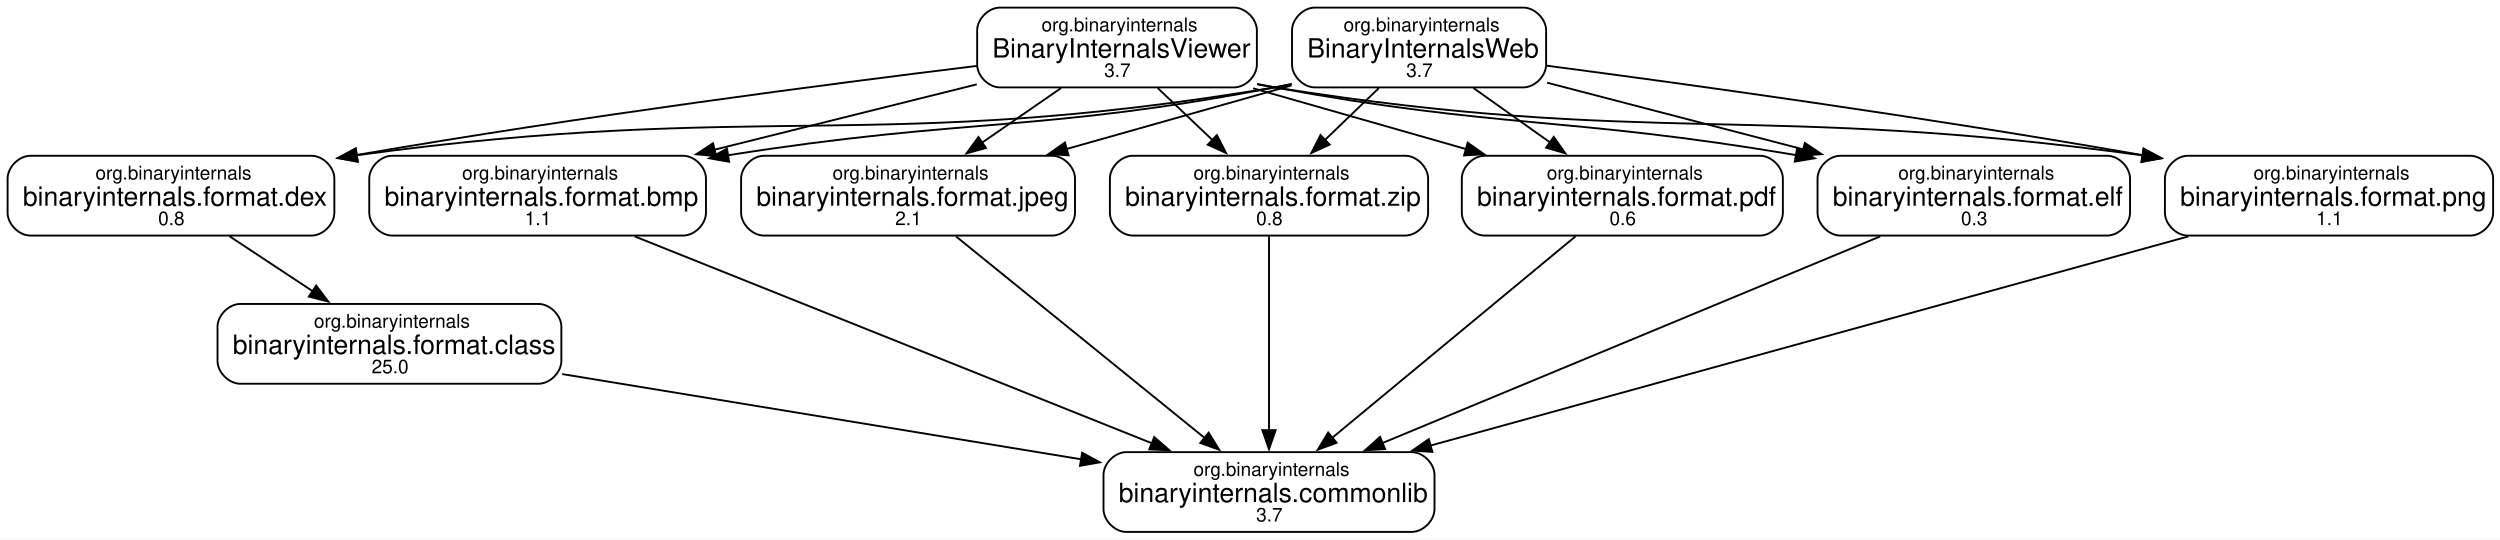
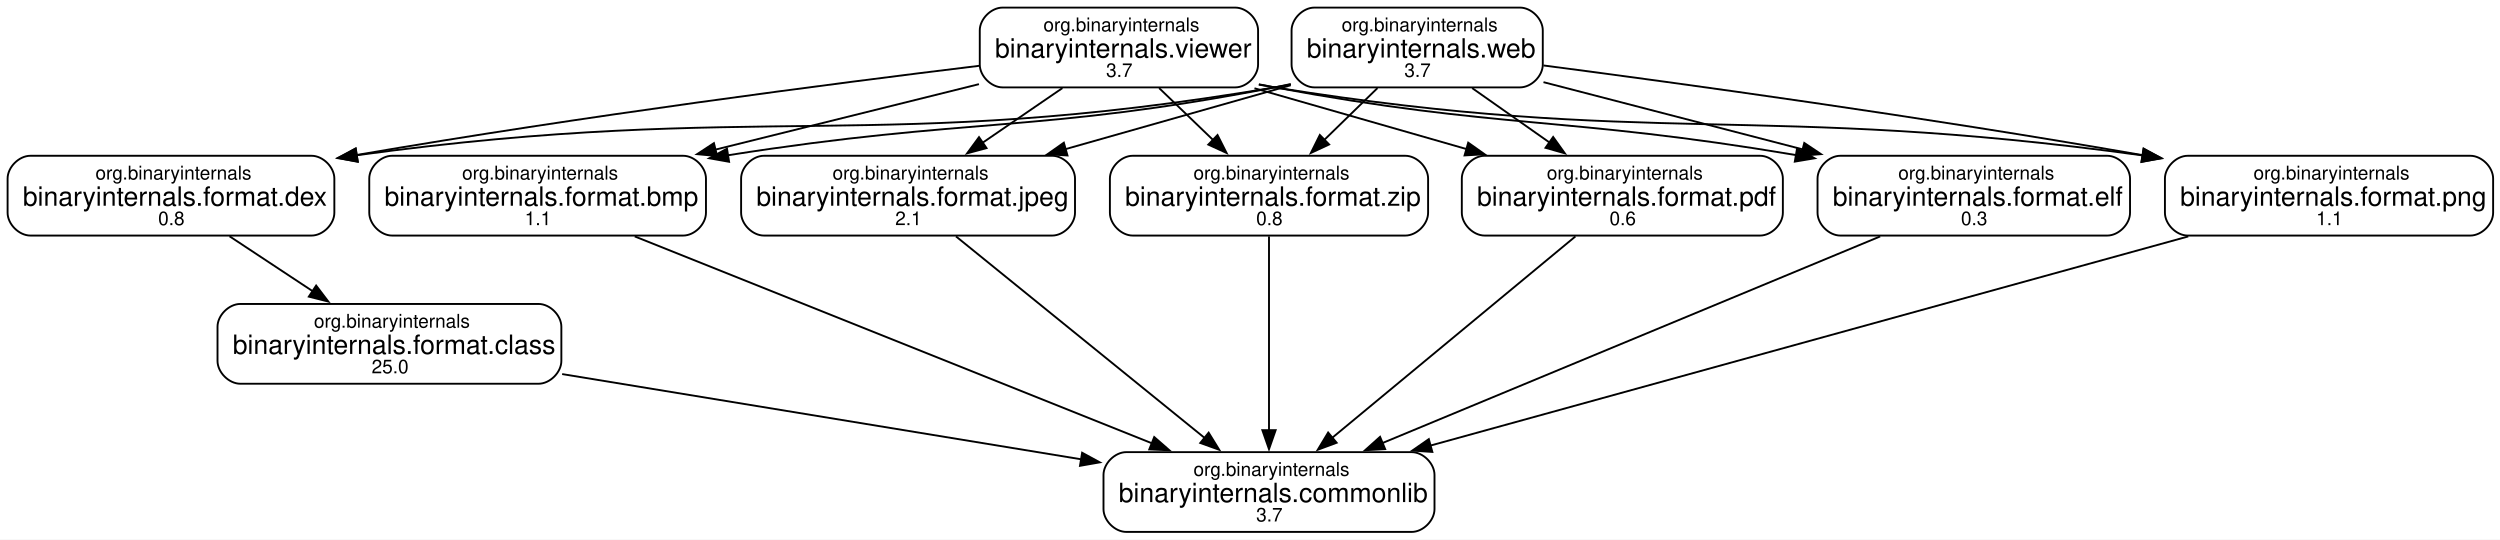
<svg xmlns="http://www.w3.org/2000/svg" width="1316pt" height="284pt" viewBox="0.00 0.00 1316.00 284.00">
  <g id="graph0" class="graph" transform="scale(1 1) rotate(0) translate(4 280)">
    <polygon fill="white" stroke="none" points="-4,4 -4,-280 1312.38,-280 1312.38,4 -4,4" />
    <g id="node1" class="node">
      <path fill="none" stroke="black" d="M279.5,-120C279.5,-120 122.5,-120 122.5,-120 116.5,-120 110.5,-114 110.5,-108 110.5,-108 110.5,-90 110.5,-90 110.5,-84 116.5,-78 122.5,-78 122.5,-78 279.5,-78 279.5,-78 285.5,-78 291.5,-84 291.5,-90 291.5,-90 291.5,-108 291.5,-108 291.5,-114 285.5,-120 279.5,-120" />
      <text xml:space="preserve" text-anchor="start" x="161.25" y="-107.5" font-family="Helvetica,sans-Serif" font-size="10.00">org.binaryinternals</text>
      <text xml:space="preserve" text-anchor="start" x="118.5" y="-93.7" font-family="Helvetica,sans-Serif" font-size="14.00">binaryinternals.format.class</text>
      <text xml:space="preserve" text-anchor="start" x="191.62" y="-83.5" font-family="Helvetica,sans-Serif" font-size="10.00">25.0</text>
    </g>
    <g id="node2" class="node">
      <path fill="none" stroke="black" d="M739.12,-42C739.12,-42 588.88,-42 588.88,-42 582.88,-42 576.88,-36 576.88,-30 576.88,-30 576.88,-12 576.88,-12 576.88,-6 582.88,0 588.88,0 588.88,0 739.12,0 739.12,0 745.12,0 751.12,-6 751.12,-12 751.12,-12 751.12,-30 751.12,-30 751.12,-36 745.12,-42 739.12,-42" />
      <text xml:space="preserve" text-anchor="start" x="624.25" y="-29.5" font-family="Helvetica,sans-Serif" font-size="10.00">org.binaryinternals</text>
      <text xml:space="preserve" text-anchor="start" x="584.88" y="-15.7" font-family="Helvetica,sans-Serif" font-size="14.00">binaryinternals.commonlib</text>
      <text xml:space="preserve" text-anchor="start" x="657.25" y="-5.5" font-family="Helvetica,sans-Serif" font-size="10.00">3.7</text>
    </g>
    <g id="edge1" class="edge">
      <path fill="none" stroke="black" d="M291.92,-83.08C370.65,-70.15 484.29,-51.5 565.23,-38.21" />
      <polygon fill="black" stroke="black" points="565.63,-41.69 574.93,-36.62 564.5,-34.79 565.63,-41.69" />
    </g>
    <g id="node3" class="node">
      <path fill="none" stroke="black" d="M355.62,-198C355.62,-198 202.38,-198 202.38,-198 196.38,-198 190.38,-192 190.38,-186 190.38,-186 190.38,-168 190.38,-168 190.38,-162 196.38,-156 202.38,-156 202.38,-156 355.62,-156 355.62,-156 361.62,-156 367.62,-162 367.62,-168 367.62,-168 367.62,-186 367.62,-186 367.62,-192 361.62,-198 355.62,-198" />
      <text xml:space="preserve" text-anchor="start" x="239.25" y="-185.5" font-family="Helvetica,sans-Serif" font-size="10.00">org.binaryinternals</text>
      <text xml:space="preserve" text-anchor="start" x="198.38" y="-171.7" font-family="Helvetica,sans-Serif" font-size="14.00">binaryinternals.format.bmp</text>
      <text xml:space="preserve" text-anchor="start" x="272.25" y="-161.5" font-family="Helvetica,sans-Serif" font-size="10.00">1.1</text>
    </g>
    <g id="edge2" class="edge">
      <path fill="none" stroke="black" d="M330.13,-155.55C400.55,-127.38 527.24,-76.7 602.68,-46.53" />
      <polygon fill="black" stroke="black" points="603.58,-49.94 611.57,-42.97 600.98,-43.44 603.58,-49.94" />
    </g>
    <g id="node4" class="node">
      <path fill="none" stroke="black" d="M549.88,-198C549.88,-198 398.12,-198 398.12,-198 392.12,-198 386.12,-192 386.12,-186 386.12,-186 386.12,-168 386.12,-168 386.12,-162 392.12,-156 398.12,-156 398.12,-156 549.88,-156 549.88,-156 555.88,-156 561.88,-162 561.88,-168 561.88,-168 561.88,-186 561.88,-186 561.88,-192 555.88,-198 549.88,-198" />
      <text xml:space="preserve" text-anchor="start" x="434.25" y="-185.5" font-family="Helvetica,sans-Serif" font-size="10.00">org.binaryinternals</text>
      <text xml:space="preserve" text-anchor="start" x="394.12" y="-171.7" font-family="Helvetica,sans-Serif" font-size="14.00">binaryinternals.format.jpeg</text>
      <text xml:space="preserve" text-anchor="start" x="467.25" y="-161.5" font-family="Helvetica,sans-Serif" font-size="10.00">2.1</text>
    </g>
    <g id="edge3" class="edge">
      <path fill="none" stroke="black" d="M499.23,-155.55C532.97,-128.21 592.87,-79.66 630.4,-49.24" />
      <polygon fill="black" stroke="black" points="632.23,-52.26 637.79,-43.24 627.82,-46.82 632.23,-52.26" />
    </g>
    <g id="node5" class="node">
      <path fill="none" stroke="black" d="M735.75,-198C735.75,-198 592.25,-198 592.25,-198 586.25,-198 580.25,-192 580.25,-186 580.25,-186 580.25,-168 580.25,-168 580.25,-162 586.25,-156 592.25,-156 592.25,-156 735.75,-156 735.75,-156 741.75,-156 747.75,-162 747.75,-168 747.75,-168 747.75,-186 747.75,-186 747.75,-192 741.75,-198 735.75,-198" />
      <text xml:space="preserve" text-anchor="start" x="624.25" y="-185.5" font-family="Helvetica,sans-Serif" font-size="10.00">org.binaryinternals</text>
      <text xml:space="preserve" text-anchor="start" x="588.25" y="-171.7" font-family="Helvetica,sans-Serif" font-size="14.00">binaryinternals.format.zip</text>
      <text xml:space="preserve" text-anchor="start" x="657.25" y="-161.5" font-family="Helvetica,sans-Serif" font-size="10.00">0.8</text>
    </g>
    <g id="edge4" class="edge">
      <path fill="none" stroke="black" d="M664,-155.55C664,-129.4 664,-83.87 664,-53.33" />
      <polygon fill="black" stroke="black" points="667.5,-53.56 664,-43.56 660.5,-53.56 667.5,-53.56" />
    </g>
    <g id="node6" class="node">
      <path fill="none" stroke="black" d="M922.5,-198C922.5,-198 777.5,-198 777.5,-198 771.5,-198 765.5,-192 765.5,-186 765.5,-186 765.5,-168 765.5,-168 765.5,-162 771.5,-156 777.5,-156 777.5,-156 922.5,-156 922.5,-156 928.5,-156 934.5,-162 934.5,-168 934.5,-168 934.5,-186 934.5,-186 934.5,-192 928.5,-198 922.5,-198" />
      <text xml:space="preserve" text-anchor="start" x="810.25" y="-185.5" font-family="Helvetica,sans-Serif" font-size="10.00">org.binaryinternals</text>
      <text xml:space="preserve" text-anchor="start" x="773.5" y="-171.7" font-family="Helvetica,sans-Serif" font-size="14.00">binaryinternals.format.pdf</text>
      <text xml:space="preserve" text-anchor="start" x="843.25" y="-161.5" font-family="Helvetica,sans-Serif" font-size="10.00">0.6</text>
    </g>
    <g id="edge5" class="edge">
      <path fill="none" stroke="black" d="M825.3,-155.55C792.41,-128.32 734.13,-80.07 697.36,-49.62" />
      <polygon fill="black" stroke="black" points="699.61,-46.94 689.67,-43.25 695.14,-52.33 699.61,-46.94" />
    </g>
    <g id="node7" class="node">
      <path fill="none" stroke="black" d="M160,-198C160,-198 12,-198 12,-198 6,-198 0,-192 0,-186 0,-186 0,-168 0,-168 0,-162 6,-156 12,-156 12,-156 160,-156 160,-156 166,-156 172,-162 172,-168 172,-168 172,-186 172,-186 172,-192 166,-198 160,-198" />
      <text xml:space="preserve" text-anchor="start" x="46.25" y="-185.5" font-family="Helvetica,sans-Serif" font-size="10.00">org.binaryinternals</text>
      <text xml:space="preserve" text-anchor="start" x="8" y="-171.7" font-family="Helvetica,sans-Serif" font-size="14.00">binaryinternals.format.dex</text>
      <text xml:space="preserve" text-anchor="start" x="79.25" y="-161.5" font-family="Helvetica,sans-Serif" font-size="10.00">0.8</text>
    </g>
    <g id="edge6" class="edge">
      <path fill="none" stroke="black" d="M116.82,-155.63C130.35,-146.69 146.42,-136.07 160.88,-126.52" />
      <polygon fill="black" stroke="black" points="162.42,-129.69 168.83,-121.26 158.56,-123.85 162.42,-129.69" />
    </g>
    <g id="node8" class="node">
      <path fill="none" stroke="black" d="M1105.25,-198C1105.25,-198 964.75,-198 964.75,-198 958.75,-198 952.75,-192 952.75,-186 952.75,-186 952.75,-168 952.75,-168 952.75,-162 958.75,-156 964.75,-156 964.75,-156 1105.25,-156 1105.25,-156 1111.25,-156 1117.25,-162 1117.25,-168 1117.25,-168 1117.25,-186 1117.25,-186 1117.25,-192 1111.25,-198 1105.25,-198" />
      <text xml:space="preserve" text-anchor="start" x="995.25" y="-185.5" font-family="Helvetica,sans-Serif" font-size="10.00">org.binaryinternals</text>
      <text xml:space="preserve" text-anchor="start" x="960.75" y="-171.7" font-family="Helvetica,sans-Serif" font-size="14.00">binaryinternals.format.elf</text>
      <text xml:space="preserve" text-anchor="start" x="1028.25" y="-161.5" font-family="Helvetica,sans-Serif" font-size="10.00">0.3</text>
    </g>
    <g id="edge7" class="edge">
      <path fill="none" stroke="black" d="M985.73,-155.55C918.01,-127.44 796.28,-76.91 723.54,-46.71" />
      <polygon fill="black" stroke="black" points="725.15,-43.59 714.57,-42.99 722.47,-50.06 725.15,-43.59" />
    </g>
    <g id="node9" class="node">
      <path fill="none" stroke="black" d="M1296.38,-198C1296.38,-198 1147.62,-198 1147.62,-198 1141.62,-198 1135.62,-192 1135.62,-186 1135.62,-186 1135.62,-168 1135.62,-168 1135.62,-162 1141.62,-156 1147.62,-156 1147.62,-156 1296.38,-156 1296.38,-156 1302.38,-156 1308.38,-162 1308.38,-168 1308.38,-168 1308.38,-186 1308.38,-186 1308.38,-192 1302.38,-198 1296.38,-198" />
      <text xml:space="preserve" text-anchor="start" x="1182.25" y="-185.5" font-family="Helvetica,sans-Serif" font-size="10.00">org.binaryinternals</text>
      <text xml:space="preserve" text-anchor="start" x="1143.62" y="-171.7" font-family="Helvetica,sans-Serif" font-size="14.00">binaryinternals.format.png</text>
      <text xml:space="preserve" text-anchor="start" x="1215.25" y="-161.5" font-family="Helvetica,sans-Serif" font-size="10.00">1.1</text>
    </g>
    <g id="edge8" class="edge">
      <path fill="none" stroke="black" d="M1147.9,-155.55C1044.58,-127.03 857.69,-75.46 748.89,-45.43" />
      <polygon fill="black" stroke="black" points="749.99,-42.1 739.42,-42.81 748.13,-48.85 749.99,-42.1" />
    </g>
    <g id="node10" class="node">
-       <path fill="none" stroke="black" d="M645.62,-276C645.62,-276 522.38,-276 522.38,-276 516.38,-276 510.38,-270 510.38,-264 510.38,-264 510.38,-246 510.38,-246 510.38,-240 516.38,-234 522.38,-234 522.38,-234 645.62,-234 645.62,-234 651.62,-234 657.62,-240 657.62,-246 657.62,-246 657.62,-264 657.62,-264 657.62,-270 651.62,-276 645.62,-276" />
-       <text xml:space="preserve" text-anchor="start" x="544.25" y="-263.5" font-family="Helvetica,sans-Serif" font-size="10.00">org.binaryinternals</text>
-       <text xml:space="preserve" text-anchor="start" x="518.38" y="-249.7" font-family="Helvetica,sans-Serif" font-size="14.00">BinaryInternalsViewer</text>
-       <text xml:space="preserve" text-anchor="start" x="577.25" y="-239.5" font-family="Helvetica,sans-Serif" font-size="10.00">3.7</text>
+       <path fill="none" stroke="black" d="M646.25,-276C646.25,-276 523.75,-276 523.75,-276 517.75,-276 511.75,-270 511.75,-264 511.75,-264 511.75,-246 511.75,-246 511.75,-240 517.75,-234 523.75,-234 523.75,-234 646.25,-234 646.25,-234 652.25,-234 658.25,-240 658.25,-246 658.25,-246 658.25,-264 658.25,-264 658.25,-270 652.25,-276 646.25,-276" />
+       <text xml:space="preserve" text-anchor="start" x="545.25" y="-263.5" font-family="Helvetica,sans-Serif" font-size="10.00">org.binaryinternals</text>
+       <text xml:space="preserve" text-anchor="start" x="519.75" y="-249.7" font-family="Helvetica,sans-Serif" font-size="14.00">binaryinternals.viewer</text>
+       <text xml:space="preserve" text-anchor="start" x="578.25" y="-239.5" font-family="Helvetica,sans-Serif" font-size="10.00">3.7</text>
    </g>
    <g id="edge9" class="edge">
-       <path fill="none" stroke="black" d="M510.17,-235.6C468.64,-225.26 416.4,-212.24 372.09,-201.2" />
-       <polygon fill="black" stroke="black" points="373.03,-197.82 362.48,-198.8 371.33,-204.61 373.03,-197.82" />
+       <path fill="none" stroke="black" d="M511.32,-235.7C469.66,-225.35 417.17,-212.32 372.62,-201.25" />
+       <polygon fill="black" stroke="black" points="373.5,-197.86 362.95,-198.85 371.81,-204.66 373.5,-197.86" />
    </g>
    <g id="edge10" class="edge">
-       <path fill="none" stroke="black" d="M554.52,-233.63C541.7,-224.77 526.5,-214.27 512.78,-204.79" />
-       <polygon fill="black" stroke="black" points="515.02,-202.09 504.8,-199.28 511.04,-207.85 515.02,-202.09" />
+       <path fill="none" stroke="black" d="M555.25,-233.63C542.31,-224.77 526.97,-214.27 513.13,-204.79" />
+       <polygon fill="black" stroke="black" points="515.31,-202.04 505.08,-199.28 511.35,-207.82 515.31,-202.04" />
    </g>
    <g id="edge11" class="edge">
-       <path fill="none" stroke="black" d="M605.44,-233.63C614.32,-225.2 624.76,-215.28 634.35,-206.16" />
-       <polygon fill="black" stroke="black" points="636.57,-208.89 641.4,-199.47 631.74,-203.82 636.57,-208.89" />
+       <path fill="none" stroke="black" d="M606.17,-233.63C614.94,-225.2 625.25,-215.28 634.72,-206.16" />
+       <polygon fill="black" stroke="black" points="636.9,-208.93 641.68,-199.47 632.05,-203.88 636.9,-208.93" />
    </g>
    <g id="edge12" class="edge">
-       <path fill="none" stroke="black" d="M655.63,-233.53C690.22,-223.65 731.89,-211.75 767.77,-201.5" />
-       <polygon fill="black" stroke="black" points="768.59,-204.9 777.25,-198.79 766.67,-198.17 768.59,-204.9" />
+       <path fill="none" stroke="black" d="M656.36,-233.53C690.82,-223.65 732.34,-211.75 768.08,-201.5" />
+       <polygon fill="black" stroke="black" points="768.87,-204.91 777.51,-198.79 766.94,-198.18 768.87,-204.91" />
    </g>
    <g id="edge13" class="edge">
-       <path fill="none" stroke="black" d="M510.22,-245.31C431.68,-235.7 303.52,-219.03 183.62,-198.4" />
-       <polygon fill="black" stroke="black" points="184.36,-194.98 173.91,-196.72 183.16,-201.88 184.36,-194.98" />
+       <path fill="none" stroke="black" d="M511.41,-245.36C432.71,-235.78 304.01,-219.09 183.66,-198.41" />
+       <polygon fill="black" stroke="black" points="184.36,-194.98 173.91,-196.72 183.17,-201.87 184.36,-194.98" />
    </g>
    <g id="edge14" class="edge">
-       <path fill="none" stroke="black" d="M657.68,-235.81C660.82,-235.17 663.94,-234.57 667,-234 785.5,-212.09 819.71,-218.91 941.46,-198.36" />
+       <path fill="none" stroke="black" d="M658.67,-235.63C661.48,-235.05 664.26,-234.51 667,-234 785.47,-211.92 819.71,-218.9 941.46,-198.36" />
      <polygon fill="black" stroke="black" points="941.97,-201.82 951.23,-196.68 940.78,-194.92 941.97,-201.82" />
    </g>
    <g id="edge15" class="edge">
-       <path fill="none" stroke="black" d="M658.09,-235.53C661.1,-234.98 664.07,-234.46 667,-234 865.45,-202.51 921.42,-226.04 1123.9,-198.18" />
+       <path fill="none" stroke="black" d="M658.64,-235.45C661.46,-234.93 664.25,-234.44 667,-234 865.4,-202.24 921.42,-226.03 1123.9,-198.18" />
      <polygon fill="black" stroke="black" points="1124.31,-201.66 1133.72,-196.8 1123.33,-194.73 1124.31,-201.66" />
    </g>
    <g id="node11" class="node">
-       <path fill="none" stroke="black" d="M797.88,-276C797.88,-276 688.12,-276 688.12,-276 682.12,-276 676.12,-270 676.12,-264 676.12,-264 676.12,-246 676.12,-246 676.12,-240 682.12,-234 688.12,-234 688.12,-234 797.88,-234 797.88,-234 803.88,-234 809.88,-240 809.88,-246 809.88,-246 809.88,-264 809.88,-264 809.88,-270 803.88,-276 797.88,-276" />
-       <text xml:space="preserve" text-anchor="start" x="703.25" y="-263.5" font-family="Helvetica,sans-Serif" font-size="10.00">org.binaryinternals</text>
-       <text xml:space="preserve" text-anchor="start" x="684.12" y="-249.7" font-family="Helvetica,sans-Serif" font-size="14.00">BinaryInternalsWeb</text>
-       <text xml:space="preserve" text-anchor="start" x="736.25" y="-239.5" font-family="Helvetica,sans-Serif" font-size="10.00">3.7</text>
+       <path fill="none" stroke="black" d="M796.12,-276C796.12,-276 687.88,-276 687.88,-276 681.88,-276 675.88,-270 675.88,-264 675.88,-264 675.88,-246 675.88,-246 675.88,-240 681.88,-234 687.88,-234 687.88,-234 796.12,-234 796.12,-234 802.12,-234 808.12,-240 808.12,-246 808.12,-246 808.12,-264 808.12,-264 808.12,-270 802.12,-276 796.12,-276" />
+       <text xml:space="preserve" text-anchor="start" x="702.25" y="-263.5" font-family="Helvetica,sans-Serif" font-size="10.00">org.binaryinternals</text>
+       <text xml:space="preserve" text-anchor="start" x="683.88" y="-249.7" font-family="Helvetica,sans-Serif" font-size="14.00">binaryinternals.web</text>
+       <text xml:space="preserve" text-anchor="start" x="735.25" y="-239.5" font-family="Helvetica,sans-Serif" font-size="10.00">3.7</text>
    </g>
    <g id="edge16" class="edge">
-       <path fill="none" stroke="black" d="M675.98,-235.84C672.95,-235.19 669.95,-234.57 667,-234 542.96,-210.09 507.11,-218.5 378.92,-198.23" />
+       <path fill="none" stroke="black" d="M675.45,-235.75C672.6,-235.13 669.78,-234.54 667,-234 543,-209.89 507.12,-218.49 378.92,-198.23" />
      <polygon fill="black" stroke="black" points="379.8,-194.83 369.37,-196.69 378.69,-201.74 379.8,-194.83" />
    </g>
    <g id="edge17" class="edge">
-       <path fill="none" stroke="black" d="M675.81,-235.02C639.98,-224.89 595.56,-212.34 557.52,-201.6" />
-       <polygon fill="black" stroke="black" points="558.49,-198.23 547.91,-198.88 556.58,-204.97 558.49,-198.23" />
+       <path fill="none" stroke="black" d="M675.41,-235.12C639.57,-224.95 595.03,-212.32 556.96,-201.53" />
+       <polygon fill="black" stroke="black" points="557.92,-198.16 547.35,-198.8 556.01,-204.89 557.92,-198.16" />
    </g>
    <g id="edge18" class="edge">
-       <path fill="none" stroke="black" d="M721.83,-233.63C713.06,-225.2 702.75,-215.28 693.28,-206.16" />
-       <polygon fill="black" stroke="black" points="695.95,-203.88 686.32,-199.47 691.1,-208.93 695.95,-203.88" />
+       <path fill="none" stroke="black" d="M721.1,-233.63C712.53,-225.28 702.46,-215.48 693.19,-206.44" />
+       <polygon fill="black" stroke="black" points="695.65,-203.95 686.04,-199.48 690.76,-208.96 695.65,-203.95" />
    </g>
    <g id="edge19" class="edge">
-       <path fill="none" stroke="black" d="M771.67,-233.63C784.03,-224.86 798.65,-214.47 811.9,-205.06" />
-       <polygon fill="black" stroke="black" points="813.89,-207.94 820.01,-199.3 809.83,-202.24 813.89,-207.94" />
+       <path fill="none" stroke="black" d="M770.94,-233.63C783.53,-224.77 798.46,-214.27 811.93,-204.79" />
+       <polygon fill="black" stroke="black" points="813.58,-207.91 819.74,-199.29 809.55,-202.19 813.58,-207.91" />
    </g>
    <g id="edge20" class="edge">
-       <path fill="none" stroke="black" d="M676.01,-235.66C672.97,-235.05 669.96,-234.49 667,-234 457.02,-198.9 397.48,-227.37 183.67,-198.27" />
+       <path fill="none" stroke="black" d="M675.49,-235.57C672.63,-235 669.79,-234.47 667,-234 457.08,-198.56 397.48,-227.36 183.67,-198.27" />
      <polygon fill="black" stroke="black" points="184.27,-194.82 173.88,-196.9 183.3,-201.75 184.27,-194.82" />
    </g>
    <g id="edge21" class="edge">
-       <path fill="none" stroke="black" d="M810.36,-236.47C850.49,-226.02 901.93,-212.63 945.46,-201.31" />
-       <polygon fill="black" stroke="black" points="946.08,-204.76 954.88,-198.85 944.32,-197.99 946.08,-204.76" />
+       <path fill="none" stroke="black" d="M808.49,-236.75C848.88,-226.28 900.98,-212.76 945.02,-201.34" />
+       <polygon fill="black" stroke="black" points="945.77,-204.76 954.57,-198.86 944.01,-197.99 945.77,-204.76" />
    </g>
    <g id="edge22" class="edge">
-       <path fill="none" stroke="black" d="M810.31,-245.41C884.56,-235.65 1007.82,-218.62 1123.97,-198.31" />
-       <polygon fill="black" stroke="black" points="1124.45,-201.78 1133.69,-196.59 1123.24,-194.88 1124.45,-201.78" />
+       <path fill="none" stroke="black" d="M808.45,-245.55C882.77,-235.83 1006.98,-218.74 1123.89,-198.32" />
+       <polygon fill="black" stroke="black" points="1124.45,-201.78 1133.69,-196.6 1123.24,-194.88 1124.45,-201.78" />
    </g>
  </g>
</svg>
